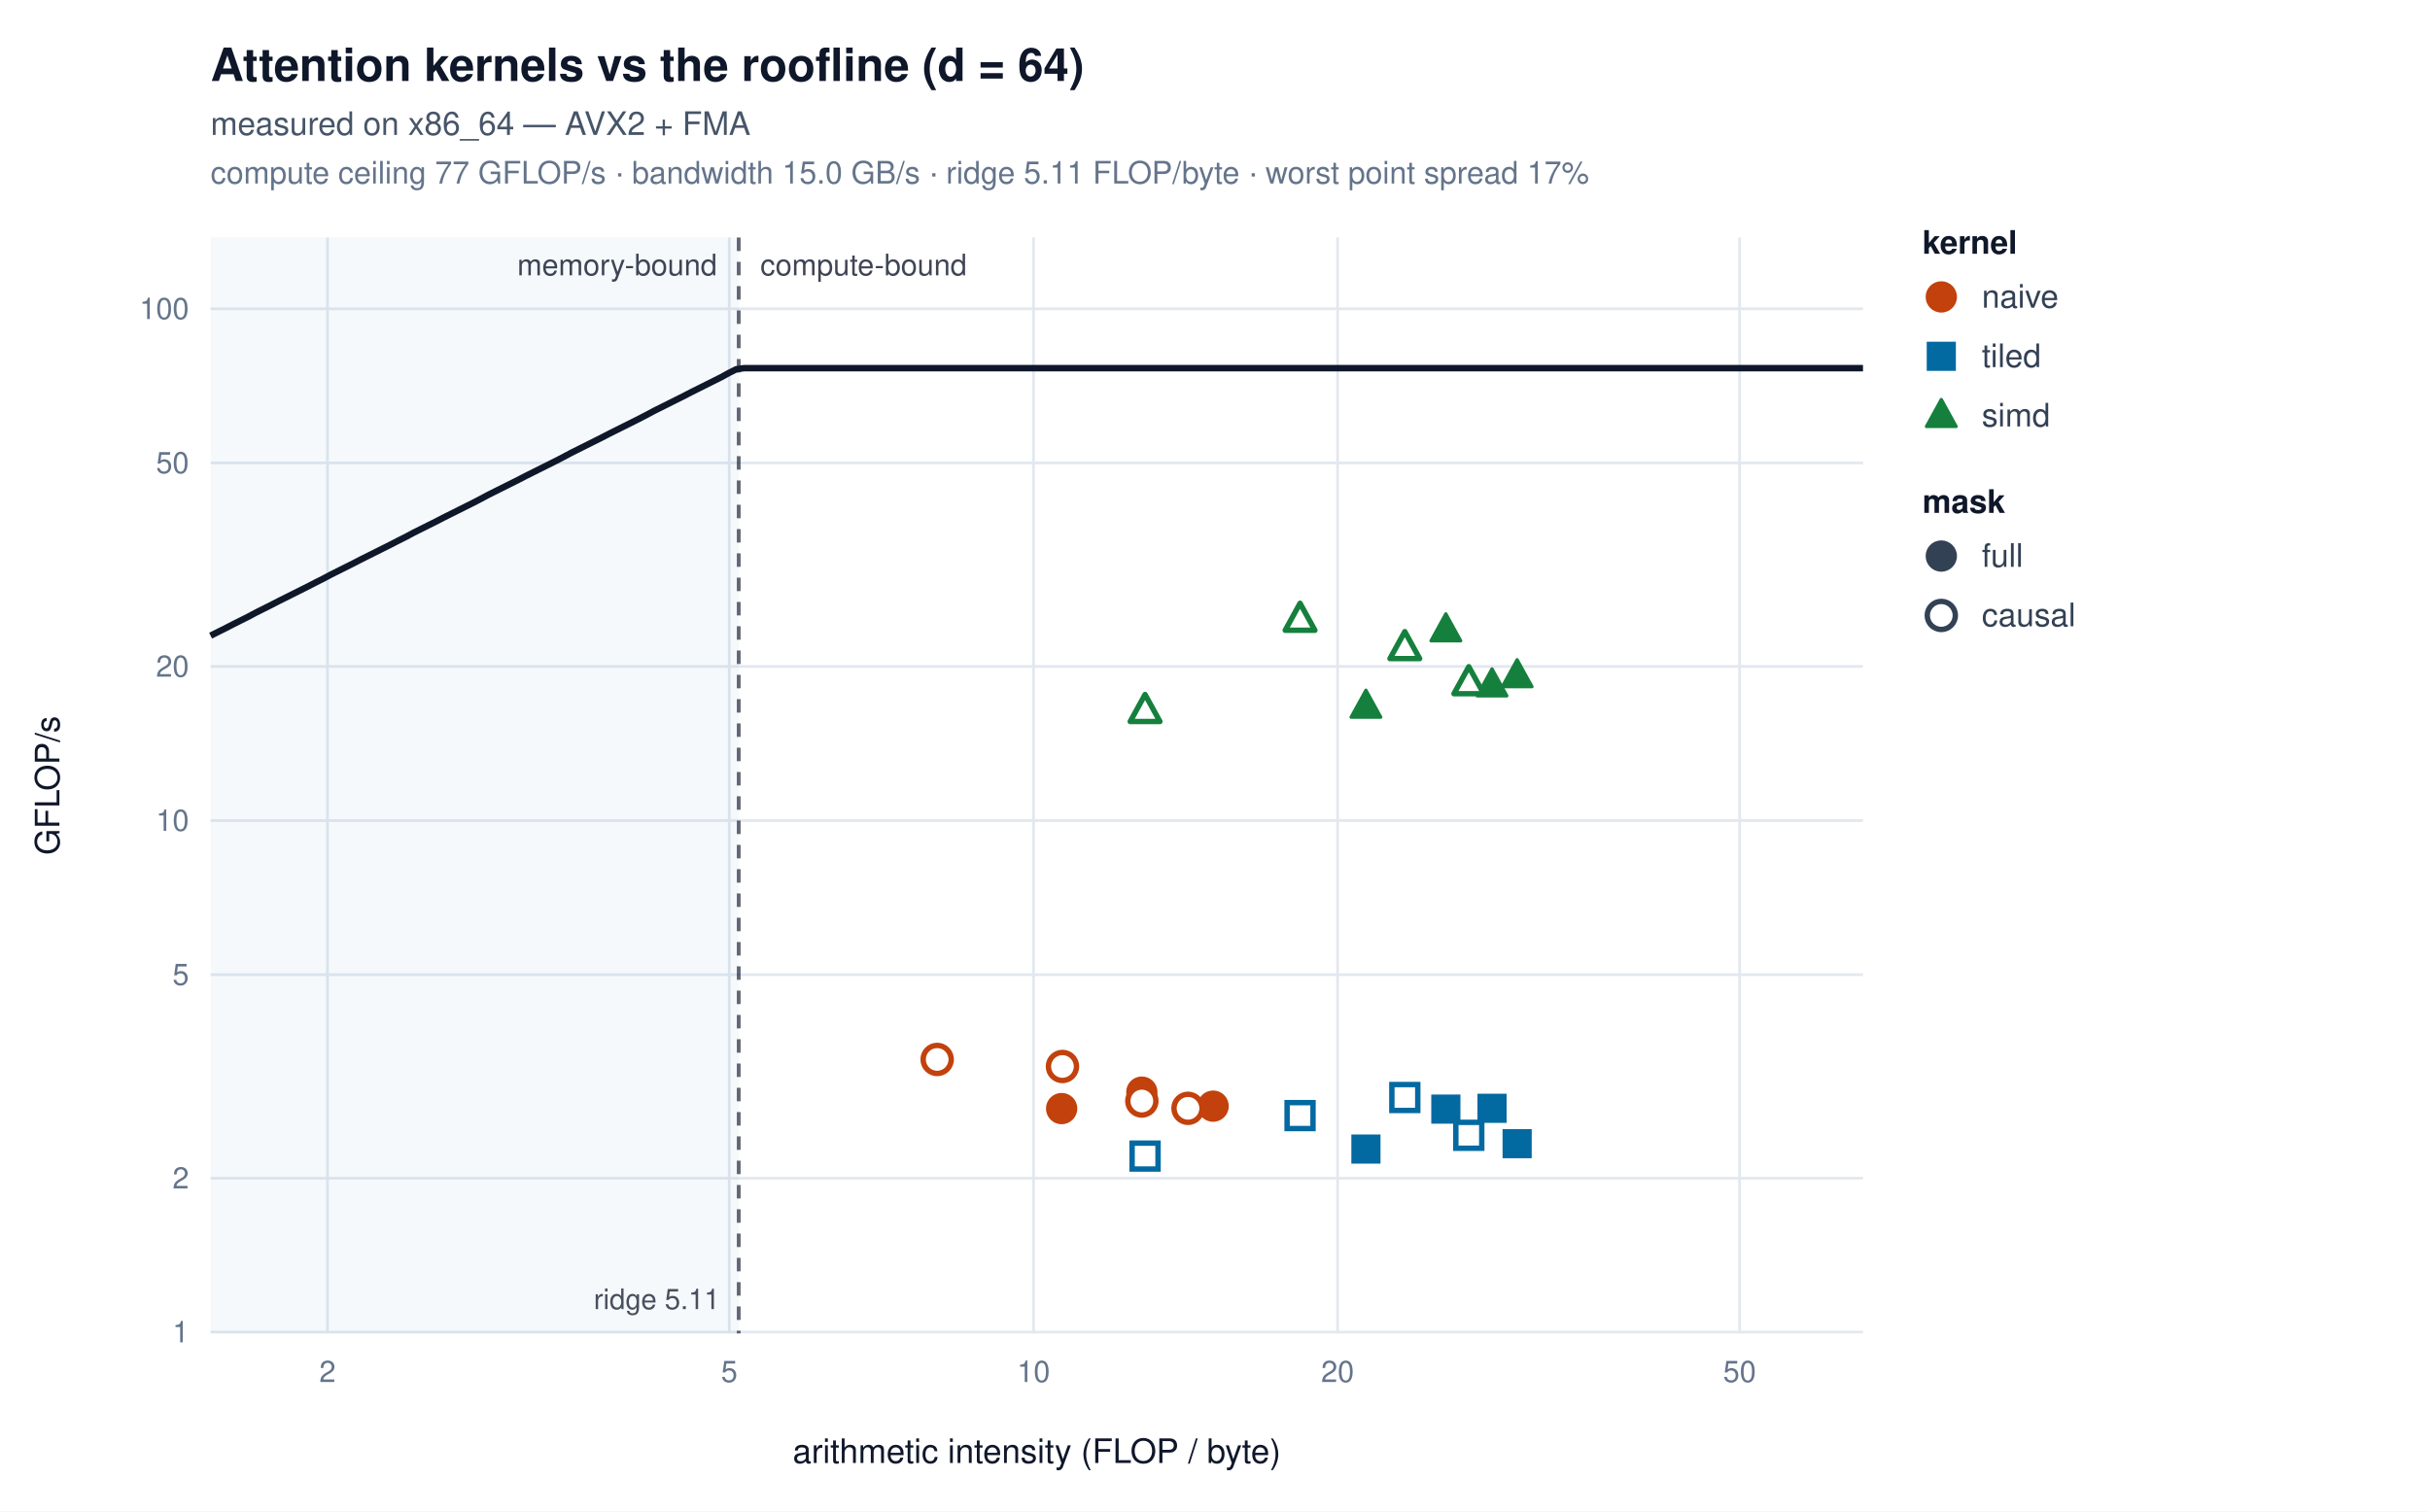
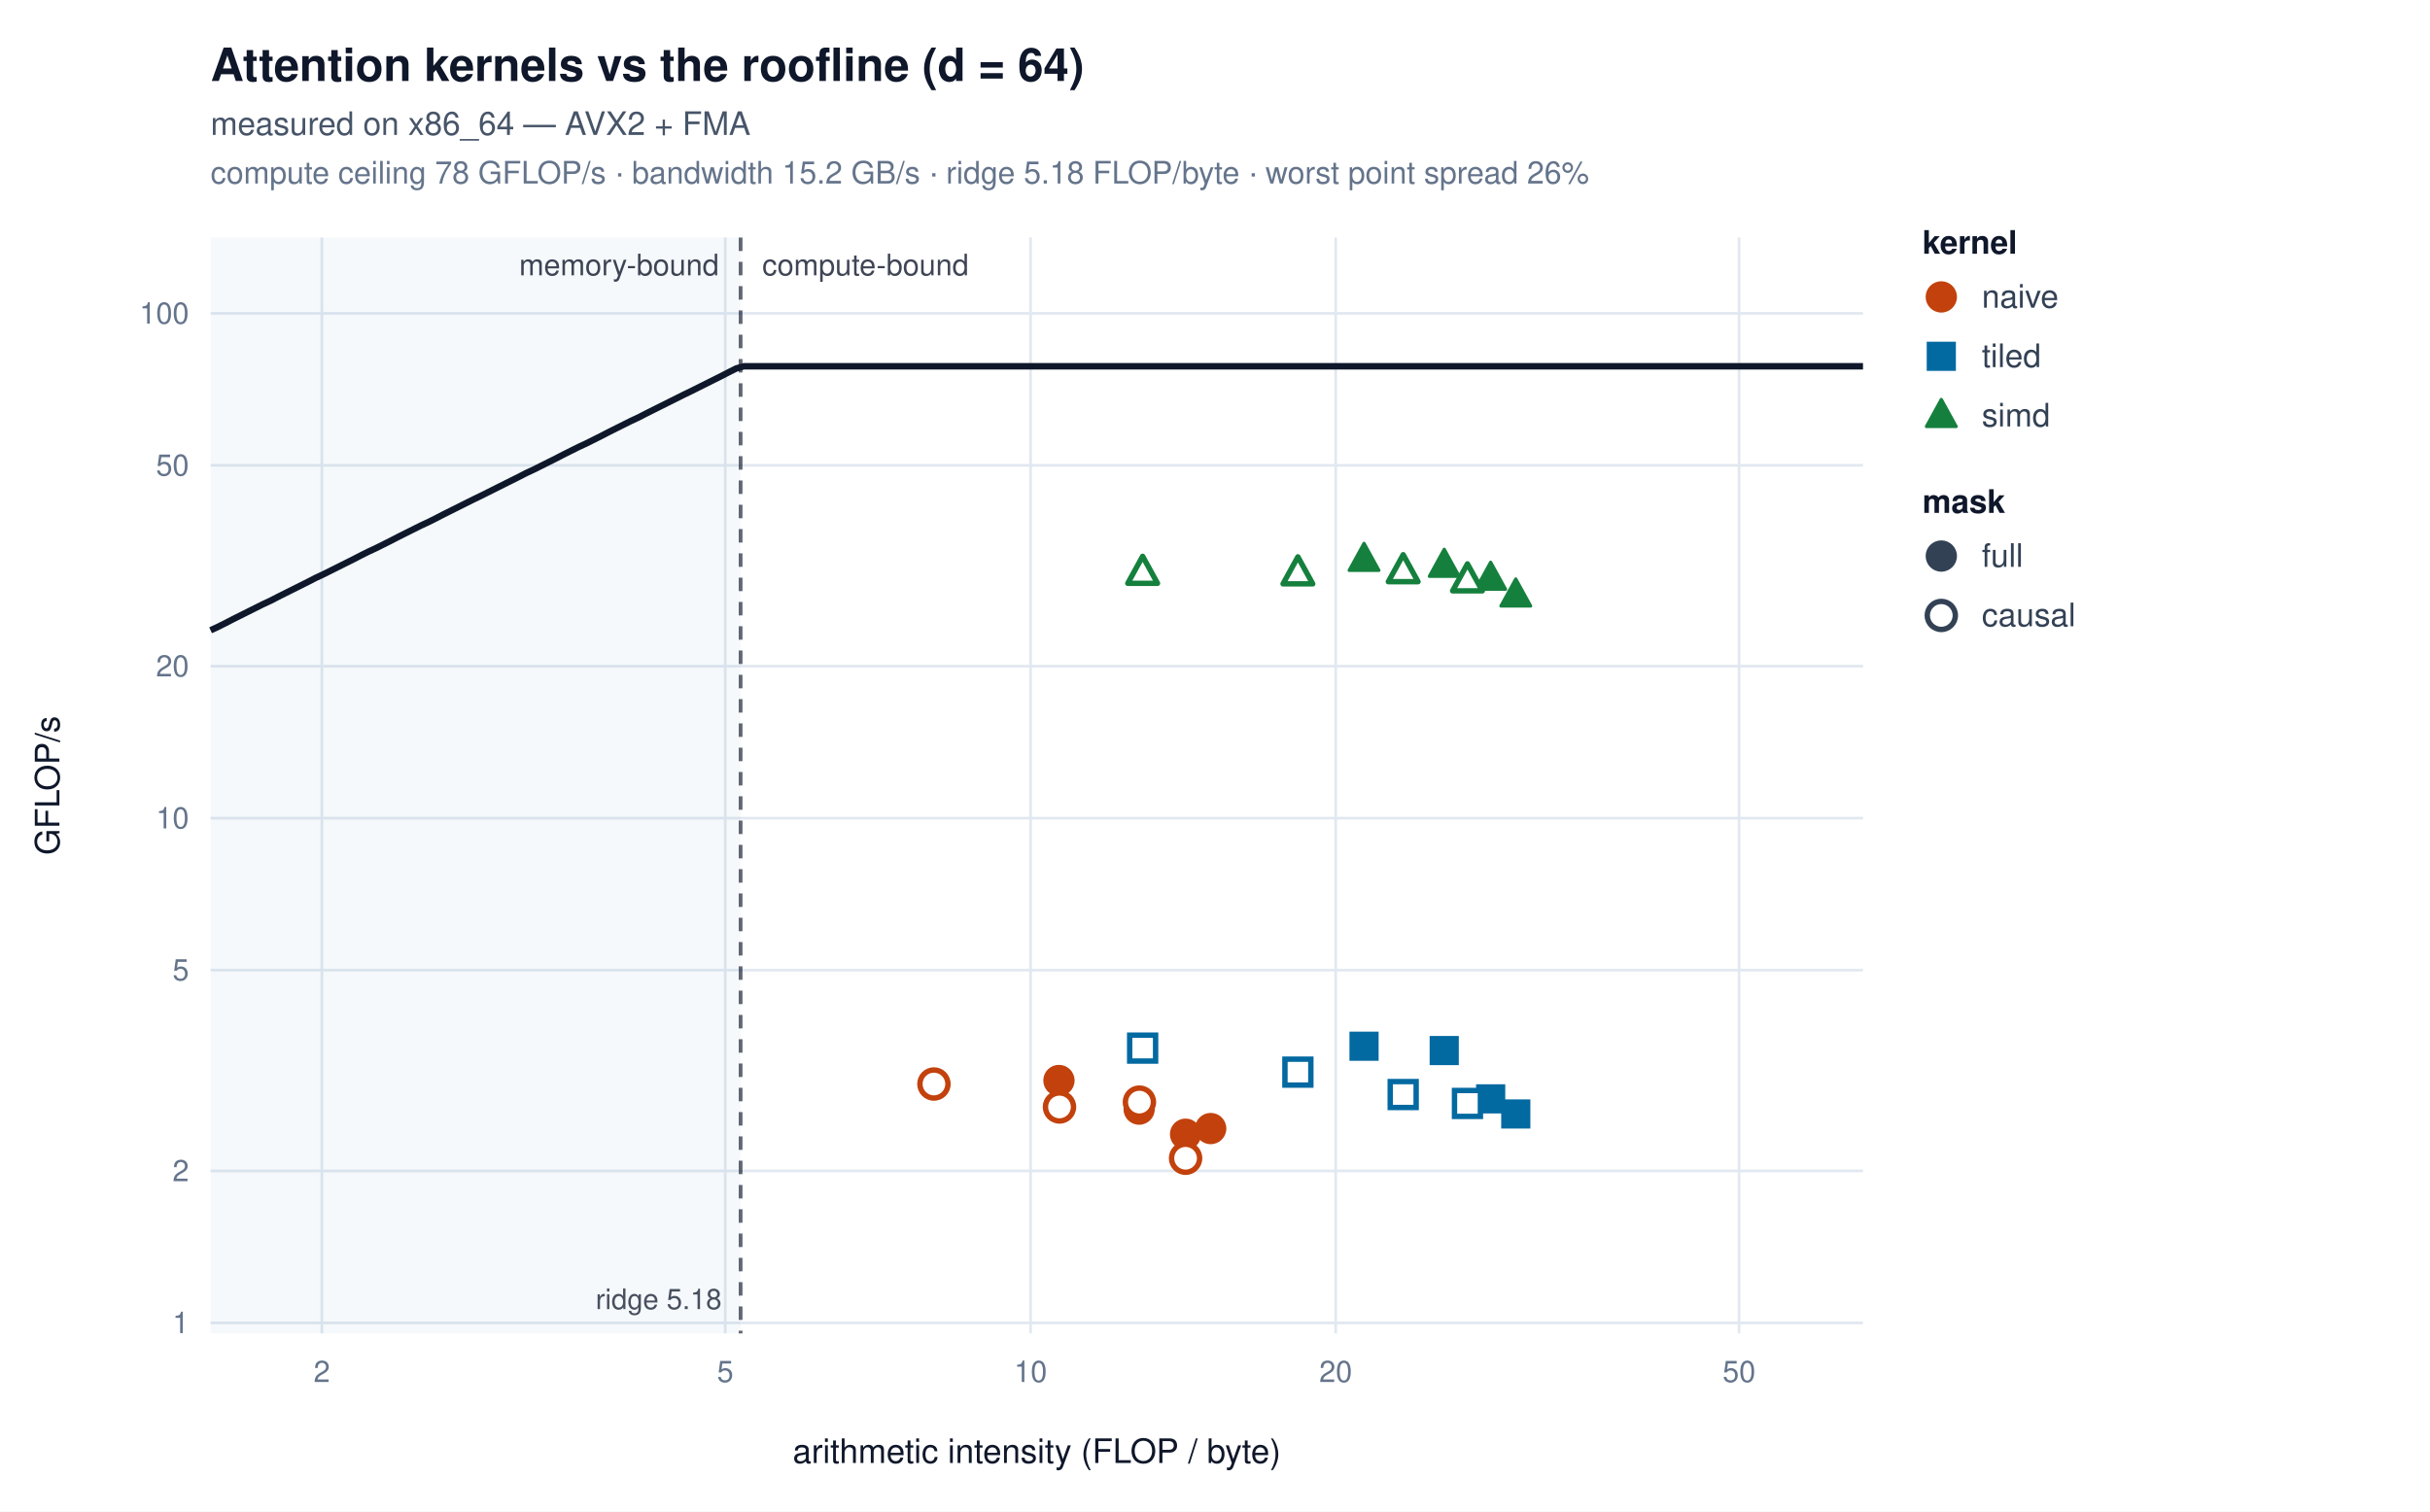
<svg xmlns="http://www.w3.org/2000/svg" viewBox="0 0 900 560" width="900" height="560" font-family="-apple-system, BlinkMacSystemFont, 'Segoe UI', Helvetica, Arial, sans-serif">
  <rect width="900" height="560" fill="#ffffff" />
  <text x="78" y="30" font-size="17" font-weight="600" fill="#0f172a">Attention kernels vs the roofline (d = 64)</text>
  <text x="78" y="50" font-size="12" fill="#475569">measured on x86_64 — AVX2 + FMA</text>
-   <text x="78" y="68" font-size="11.5" fill="#64748b">compute ceiling 77 GFLOP/s  ·  bandwidth 15.0 GB/s  ·  ridge 5.11 FLOP/byte  ·  worst point spread 17%</text>
-   <line x1="121.3" y1="88.0" x2="121.3" y2="494.0" stroke="#e2e8f0" stroke-width="1" />
-   <text x="121.3" y="512.0" font-size="11" fill="#64748b" text-anchor="middle">2</text>
-   <line x1="270.1" y1="88.0" x2="270.1" y2="494.0" stroke="#e2e8f0" stroke-width="1" />
-   <text x="270.1" y="512.0" font-size="11" fill="#64748b" text-anchor="middle">5</text>
-   <line x1="382.8" y1="88.0" x2="382.8" y2="494.0" stroke="#e2e8f0" stroke-width="1" />
-   <text x="382.8" y="512.0" font-size="11" fill="#64748b" text-anchor="middle">10</text>
-   <line x1="495.4" y1="88.0" x2="495.4" y2="494.0" stroke="#e2e8f0" stroke-width="1" />
-   <text x="495.4" y="512.0" font-size="11" fill="#64748b" text-anchor="middle">20</text>
-   <line x1="644.3" y1="88.0" x2="644.3" y2="494.0" stroke="#e2e8f0" stroke-width="1" />
-   <text x="644.3" y="512.0" font-size="11" fill="#64748b" text-anchor="middle">50</text>
-   <line x1="78.0" y1="493.5" x2="690.0" y2="493.5" stroke="#e2e8f0" stroke-width="1" />
-   <text x="70.0" y="497.3" font-size="11" fill="#64748b" text-anchor="end">1</text>
-   <line x1="78.0" y1="436.5" x2="690.0" y2="436.5" stroke="#e2e8f0" stroke-width="1" />
-   <text x="70.0" y="440.3" font-size="11" fill="#64748b" text-anchor="end">2</text>
-   <line x1="78.0" y1="361.1" x2="690.0" y2="361.1" stroke="#e2e8f0" stroke-width="1" />
-   <text x="70.0" y="364.9" font-size="11" fill="#64748b" text-anchor="end">5</text>
-   <line x1="78.0" y1="304.0" x2="690.0" y2="304.0" stroke="#e2e8f0" stroke-width="1" />
-   <text x="70.0" y="307.8" font-size="11" fill="#64748b" text-anchor="end">10</text>
-   <line x1="78.0" y1="246.9" x2="690.0" y2="246.9" stroke="#e2e8f0" stroke-width="1" />
-   <text x="70.0" y="250.7" font-size="11" fill="#64748b" text-anchor="end">20</text>
-   <line x1="78.0" y1="171.5" x2="690.0" y2="171.5" stroke="#e2e8f0" stroke-width="1" />
-   <text x="70.0" y="175.3" font-size="11" fill="#64748b" text-anchor="end">50</text>
-   <line x1="78.0" y1="114.4" x2="690.0" y2="114.4" stroke="#e2e8f0" stroke-width="1" />
-   <text x="70.0" y="118.2" font-size="11" fill="#64748b" text-anchor="end">100</text>
-   <rect x="78.0" y="88.0" width="195.6" height="406.0" fill="#0369a1" opacity="0.04" />
-   <polyline points="78.0,235.5 80.8,234.1 83.6,232.7 86.3,231.3 89.1,229.9 91.9,228.5 94.7,227.0 97.5,225.6 100.3,224.2 103.0,222.8 105.8,221.4 108.6,220.0 111.4,218.6 114.2,217.2 116.9,215.8 119.7,214.4 122.5,212.9 125.3,211.5 128.1,210.1 130.9,208.7 133.6,207.3 136.4,205.9 139.2,204.5 142.0,203.1 144.8,201.7 147.5,200.3 150.3,198.9 153.1,197.4 155.9,196.0 158.7,194.6 161.5,193.2 164.2,191.8 167.0,190.4 169.8,189.0 172.6,187.6 175.4,186.2 178.1,184.8 180.9,183.3 183.7,181.9 186.5,180.5 189.3,179.1 192.1,177.7 194.8,176.3 197.6,174.9 200.4,173.5 203.2,172.1 206.0,170.7 208.7,169.3 211.5,167.8 214.3,166.4 217.1,165.0 219.9,163.6 222.7,162.2 225.4,160.8 228.2,159.4 231.0,158.0 233.8,156.6 236.6,155.2 239.3,153.8 242.1,152.3 244.9,150.9 247.7,149.5 250.5,148.1 253.3,146.7 256.0,145.3 258.8,143.9 261.6,142.5 264.4,141.1 267.2,139.7 269.9,138.2 272.7,136.8 275.5,136.4 278.3,136.4 281.1,136.4 283.9,136.4 286.6,136.4 289.4,136.4 292.2,136.4 295.0,136.4 297.8,136.4 300.5,136.4 303.3,136.4 306.1,136.4 308.9,136.4 311.7,136.4 314.5,136.4 317.2,136.4 320.0,136.4 322.8,136.4 325.6,136.4 328.4,136.4 331.1,136.4 333.9,136.4 336.7,136.4 339.5,136.4 342.3,136.4 345.1,136.4 347.8,136.4 350.6,136.4 353.4,136.4 356.2,136.4 359.0,136.4 361.7,136.4 364.5,136.4 367.3,136.4 370.1,136.4 372.9,136.4 375.7,136.4 378.4,136.4 381.2,136.4 384.0,136.4 386.8,136.4 389.6,136.4 392.3,136.4 395.1,136.4 397.9,136.4 400.7,136.4 403.5,136.4 406.3,136.4 409.0,136.4 411.8,136.4 414.6,136.4 417.4,136.4 420.2,136.4 422.9,136.4 425.7,136.4 428.5,136.4 431.3,136.4 434.1,136.4 436.9,136.4 439.6,136.4 442.4,136.4 445.2,136.4 448.0,136.4 450.8,136.4 453.5,136.4 456.3,136.4 459.1,136.4 461.9,136.4 464.7,136.4 467.5,136.4 470.2,136.4 473.0,136.4 475.8,136.4 478.6,136.4 481.4,136.4 484.1,136.4 486.9,136.4 489.7,136.4 492.5,136.4 495.3,136.4 498.1,136.4 500.8,136.4 503.6,136.4 506.4,136.4 509.2,136.4 512.0,136.4 514.7,136.4 517.5,136.4 520.3,136.4 523.1,136.4 525.9,136.4 528.7,136.4 531.4,136.4 534.2,136.4 537.0,136.4 539.8,136.4 542.6,136.4 545.3,136.4 548.1,136.4 550.9,136.4 553.7,136.4 556.5,136.4 559.3,136.4 562.0,136.4 564.8,136.4 567.6,136.4 570.4,136.4 573.2,136.4 575.9,136.4 578.7,136.4 581.5,136.4 584.3,136.4 587.1,136.4 589.9,136.4 592.6,136.4 595.4,136.4 598.2,136.4 601.0,136.4 603.8,136.4 606.5,136.4 609.3,136.4 612.1,136.4 614.9,136.4 617.7,136.4 620.5,136.4 623.2,136.4 626.0,136.4 628.8,136.4 631.6,136.4 634.4,136.4 637.1,136.4 639.9,136.4 642.7,136.4 645.5,136.4 648.3,136.4 651.1,136.4 653.8,136.4 656.6,136.4 659.4,136.4 662.2,136.4 665.0,136.4 667.7,136.4 670.5,136.4 673.3,136.4 676.1,136.4 678.9,136.4 681.7,136.4 684.4,136.4 687.2,136.4 690.0,136.4" fill="none" stroke="#0f172a" stroke-width="2.4" stroke-linejoin="round" />
-   <line x1="273.6" y1="88.0" x2="273.6" y2="494.0" stroke="#0f172a" stroke-width="1.4" stroke-dasharray="5 4" opacity="0.65" />
-   <text x="265.6" y="102.0" font-size="11" fill="#0f172a" text-anchor="end" opacity="0.8">memory-bound</text>
-   <text x="281.6" y="102.0" font-size="11" fill="#0f172a" opacity="0.8">compute-bound</text>
-   <text x="266.6" y="485.0" font-size="10.5" fill="#0f172a" text-anchor="end" opacity="0.75">ridge 5.11</text>
-   <circle cx="393.2" cy="410.7" r="5.2" fill="#c2410c" stroke="#c2410c" stroke-width="1.2" />
-   <rect x="501.1" y="420.9" width="9.6" height="9.6" fill="#0369a1" stroke="#0369a1" stroke-width="1.2" />
-   <polygon points="505.9,255.7 511.4,265.7 500.4,265.7" fill="#15803d" stroke="#15803d" stroke-width="1.2" stroke-linejoin="round" />
-   <circle cx="347.1" cy="392.5" r="5.2" fill="#ffffff" stroke="#c2410c" stroke-width="2" />
-   <rect x="419.3" y="423.5" width="9.6" height="9.6" fill="#ffffff" stroke="#0369a1" stroke-width="2" />
-   <polygon points="424.1,257.3 429.6,267.3 418.6,267.3" fill="#ffffff" stroke="#15803d" stroke-width="2" stroke-linejoin="round" />
-   <circle cx="422.9" cy="404.6" r="5.2" fill="#c2410c" stroke="#c2410c" stroke-width="1.2" />
-   <rect x="530.7" y="406.1" width="9.6" height="9.6" fill="#0369a1" stroke="#0369a1" stroke-width="1.2" />
-   <polygon points="535.5,227.4 541.0,237.4 530.0,237.4" fill="#15803d" stroke="#15803d" stroke-width="1.2" stroke-linejoin="round" />
-   <circle cx="393.5" cy="395.1" r="5.2" fill="#ffffff" stroke="#c2410c" stroke-width="2" />
-   <rect x="476.7" y="408.5" width="9.6" height="9.6" fill="#ffffff" stroke="#0369a1" stroke-width="2" />
-   <polygon points="481.5,223.5 487.0,233.5 476.0,233.5" fill="#ffffff" stroke="#15803d" stroke-width="2" stroke-linejoin="round" />
-   <circle cx="440.0" cy="410.7" r="5.2" fill="#c2410c" stroke="#c2410c" stroke-width="1.2" />
-   <rect x="547.8" y="405.8" width="9.6" height="9.6" fill="#0369a1" stroke="#0369a1" stroke-width="1.2" />
-   <polygon points="552.6,247.8 558.1,257.8 547.1,257.8" fill="#15803d" stroke="#15803d" stroke-width="1.2" stroke-linejoin="round" />
-   <circle cx="422.9" cy="407.9" r="5.2" fill="#ffffff" stroke="#c2410c" stroke-width="2" />
-   <rect x="515.5" y="401.8" width="9.6" height="9.6" fill="#ffffff" stroke="#0369a1" stroke-width="2" />
-   <polygon points="520.3,234.0 525.8,244.0 514.8,244.0" fill="#ffffff" stroke="#15803d" stroke-width="2" stroke-linejoin="round" />
-   <circle cx="449.3" cy="409.8" r="5.2" fill="#c2410c" stroke="#c2410c" stroke-width="1.2" />
-   <rect x="557.1" y="418.9" width="9.6" height="9.6" fill="#0369a1" stroke="#0369a1" stroke-width="1.2" />
-   <polygon points="561.9,244.4 567.4,254.4 556.4,254.4" fill="#15803d" stroke="#15803d" stroke-width="1.2" stroke-linejoin="round" />
-   <circle cx="440.0" cy="410.6" r="5.2" fill="#ffffff" stroke="#c2410c" stroke-width="2" />
-   <rect x="539.2" y="415.8" width="9.6" height="9.6" fill="#ffffff" stroke="#0369a1" stroke-width="2" />
-   <polygon points="544.0,247.0 549.5,257.0 538.5,257.0" fill="#ffffff" stroke="#15803d" stroke-width="2" stroke-linejoin="round" />
+   <text x="78" y="68" font-size="11.5" fill="#64748b">compute ceiling 78 GFLOP/s  ·  bandwidth 15.2 GB/s  ·  ridge 5.18 FLOP/byte  ·  worst point spread 26%</text>
+   <line x1="119.2" y1="88.0" x2="119.2" y2="494.0" stroke="#e2e8f0" stroke-width="1" />
+   <text x="119.2" y="512.0" font-size="11" fill="#64748b" text-anchor="middle">2</text>
+   <line x1="268.6" y1="88.0" x2="268.6" y2="494.0" stroke="#e2e8f0" stroke-width="1" />
+   <text x="268.6" y="512.0" font-size="11" fill="#64748b" text-anchor="middle">5</text>
+   <line x1="381.7" y1="88.0" x2="381.7" y2="494.0" stroke="#e2e8f0" stroke-width="1" />
+   <text x="381.7" y="512.0" font-size="11" fill="#64748b" text-anchor="middle">10</text>
+   <line x1="494.7" y1="88.0" x2="494.7" y2="494.0" stroke="#e2e8f0" stroke-width="1" />
+   <text x="494.7" y="512.0" font-size="11" fill="#64748b" text-anchor="middle">20</text>
+   <line x1="644.1" y1="88.0" x2="644.1" y2="494.0" stroke="#e2e8f0" stroke-width="1" />
+   <text x="644.1" y="512.0" font-size="11" fill="#64748b" text-anchor="middle">50</text>
+   <line x1="78.0" y1="490.1" x2="690.0" y2="490.1" stroke="#e2e8f0" stroke-width="1" />
+   <text x="70.0" y="493.9" font-size="11" fill="#64748b" text-anchor="end">1</text>
+   <line x1="78.0" y1="433.8" x2="690.0" y2="433.8" stroke="#e2e8f0" stroke-width="1" />
+   <text x="70.0" y="437.6" font-size="11" fill="#64748b" text-anchor="end">2</text>
+   <line x1="78.0" y1="359.4" x2="690.0" y2="359.4" stroke="#e2e8f0" stroke-width="1" />
+   <text x="70.0" y="363.2" font-size="11" fill="#64748b" text-anchor="end">5</text>
+   <line x1="78.0" y1="303.1" x2="690.0" y2="303.1" stroke="#e2e8f0" stroke-width="1" />
+   <text x="70.0" y="306.9" font-size="11" fill="#64748b" text-anchor="end">10</text>
+   <line x1="78.0" y1="246.8" x2="690.0" y2="246.8" stroke="#e2e8f0" stroke-width="1" />
+   <text x="70.0" y="250.6" font-size="11" fill="#64748b" text-anchor="end">20</text>
+   <line x1="78.0" y1="172.4" x2="690.0" y2="172.4" stroke="#e2e8f0" stroke-width="1" />
+   <text x="70.0" y="176.2" font-size="11" fill="#64748b" text-anchor="end">50</text>
+   <line x1="78.0" y1="116.1" x2="690.0" y2="116.1" stroke="#e2e8f0" stroke-width="1" />
+   <text x="70.0" y="119.9" font-size="11" fill="#64748b" text-anchor="end">100</text>
+   <rect x="78.0" y="88.0" width="196.3" height="406.0" fill="#0369a1" opacity="0.04" />
+   <polyline points="78.0,233.5 80.8,232.2 83.6,230.8 86.3,229.4 89.1,228.0 91.9,226.6 94.7,225.2 97.5,223.8 100.3,222.5 103.0,221.1 105.8,219.7 108.6,218.3 111.4,216.9 114.2,215.5 116.9,214.1 119.7,212.8 122.5,211.4 125.3,210.0 128.1,208.6 130.9,207.2 133.6,205.8 136.4,204.4 139.2,203.1 142.0,201.7 144.8,200.3 147.5,198.9 150.3,197.5 153.1,196.1 155.9,194.7 158.7,193.4 161.5,192.0 164.2,190.6 167.0,189.2 169.8,187.8 172.6,186.4 175.4,185.0 178.1,183.7 180.9,182.3 183.7,180.9 186.5,179.5 189.3,178.1 192.1,176.7 194.8,175.3 197.6,174.0 200.4,172.6 203.2,171.2 206.0,169.8 208.7,168.4 211.5,167.0 214.3,165.6 217.1,164.3 219.9,162.9 222.7,161.5 225.4,160.1 228.2,158.7 231.0,157.3 233.8,155.9 236.6,154.6 239.3,153.2 242.1,151.8 244.9,150.4 247.7,149.0 250.5,147.6 253.3,146.2 256.0,144.9 258.8,143.5 261.6,142.1 264.4,140.7 267.2,139.3 269.9,137.9 272.7,136.5 275.5,135.7 278.3,135.7 281.1,135.7 283.9,135.7 286.6,135.7 289.4,135.7 292.2,135.7 295.0,135.7 297.8,135.7 300.5,135.7 303.3,135.7 306.1,135.7 308.9,135.7 311.7,135.7 314.5,135.7 317.2,135.7 320.0,135.7 322.8,135.7 325.6,135.7 328.4,135.7 331.1,135.7 333.9,135.7 336.7,135.7 339.5,135.7 342.3,135.7 345.1,135.7 347.8,135.7 350.6,135.7 353.4,135.7 356.2,135.7 359.0,135.7 361.7,135.7 364.5,135.7 367.3,135.7 370.1,135.7 372.9,135.7 375.7,135.7 378.4,135.7 381.2,135.7 384.0,135.7 386.8,135.7 389.6,135.7 392.3,135.7 395.1,135.7 397.9,135.7 400.7,135.7 403.5,135.7 406.3,135.7 409.0,135.7 411.8,135.7 414.6,135.7 417.4,135.7 420.2,135.7 422.9,135.7 425.7,135.7 428.5,135.7 431.3,135.7 434.1,135.7 436.9,135.7 439.6,135.7 442.4,135.7 445.2,135.7 448.0,135.7 450.8,135.7 453.5,135.7 456.3,135.7 459.1,135.7 461.9,135.7 464.7,135.7 467.5,135.7 470.2,135.7 473.0,135.7 475.8,135.7 478.6,135.7 481.4,135.7 484.1,135.7 486.9,135.7 489.7,135.7 492.5,135.7 495.3,135.7 498.1,135.7 500.8,135.7 503.6,135.7 506.4,135.7 509.2,135.7 512.0,135.7 514.7,135.7 517.5,135.7 520.3,135.7 523.1,135.7 525.9,135.7 528.7,135.7 531.4,135.7 534.2,135.7 537.0,135.7 539.8,135.7 542.6,135.7 545.3,135.7 548.1,135.7 550.9,135.7 553.7,135.7 556.5,135.7 559.3,135.7 562.0,135.7 564.8,135.7 567.6,135.7 570.4,135.7 573.2,135.7 575.9,135.7 578.7,135.7 581.5,135.7 584.3,135.7 587.1,135.7 589.9,135.7 592.6,135.7 595.4,135.7 598.2,135.7 601.0,135.7 603.8,135.7 606.5,135.7 609.3,135.7 612.1,135.7 614.9,135.7 617.7,135.7 620.5,135.7 623.2,135.7 626.0,135.7 628.8,135.7 631.6,135.7 634.4,135.7 637.1,135.7 639.9,135.7 642.7,135.7 645.5,135.7 648.3,135.7 651.1,135.7 653.8,135.7 656.6,135.7 659.4,135.7 662.2,135.7 665.0,135.7 667.7,135.7 670.5,135.7 673.3,135.7 676.1,135.7 678.9,135.7 681.7,135.7 684.4,135.7 687.2,135.7 690.0,135.7" fill="none" stroke="#0f172a" stroke-width="2.4" stroke-linejoin="round" />
+   <line x1="274.3" y1="88.0" x2="274.3" y2="494.0" stroke="#0f172a" stroke-width="1.4" stroke-dasharray="5 4" opacity="0.65" />
+   <text x="266.3" y="102.0" font-size="11" fill="#0f172a" text-anchor="end" opacity="0.8">memory-bound</text>
+   <text x="282.3" y="102.0" font-size="11" fill="#0f172a" opacity="0.8">compute-bound</text>
+   <text x="267.3" y="485.0" font-size="10.5" fill="#0f172a" text-anchor="end" opacity="0.75">ridge 5.18</text>
+   <circle cx="392.2" cy="400.3" r="5.2" fill="#c2410c" stroke="#c2410c" stroke-width="1.2" />
+   <rect x="500.4" y="382.8" width="9.6" height="9.6" fill="#0369a1" stroke="#0369a1" stroke-width="1.2" />
+   <polygon points="505.2,201.3 510.7,211.3 499.7,211.3" fill="#15803d" stroke="#15803d" stroke-width="1.2" stroke-linejoin="round" />
+   <circle cx="345.9" cy="401.6" r="5.2" fill="#ffffff" stroke="#c2410c" stroke-width="2" />
+   <rect x="418.4" y="383.5" width="9.6" height="9.6" fill="#ffffff" stroke="#0369a1" stroke-width="2" />
+   <polygon points="423.2,206.1 428.7,216.1 417.7,216.1" fill="#ffffff" stroke="#15803d" stroke-width="2" stroke-linejoin="round" />
+   <circle cx="421.9" cy="410.9" r="5.2" fill="#c2410c" stroke="#c2410c" stroke-width="1.2" />
+   <rect x="530.1" y="384.4" width="9.6" height="9.6" fill="#0369a1" stroke="#0369a1" stroke-width="1.2" />
+   <polygon points="534.9,203.5 540.4,213.5 529.4,213.5" fill="#15803d" stroke="#15803d" stroke-width="1.2" stroke-linejoin="round" />
+   <circle cx="392.4" cy="410.1" r="5.2" fill="#ffffff" stroke="#c2410c" stroke-width="2" />
+   <rect x="475.9" y="392.4" width="9.6" height="9.6" fill="#ffffff" stroke="#0369a1" stroke-width="2" />
+   <polygon points="480.7,206.3 486.2,216.3 475.2,216.3" fill="#ffffff" stroke="#15803d" stroke-width="2" stroke-linejoin="round" />
+   <circle cx="439.1" cy="420.2" r="5.2" fill="#c2410c" stroke="#c2410c" stroke-width="1.2" />
+   <rect x="547.3" y="402.3" width="9.6" height="9.6" fill="#0369a1" stroke="#0369a1" stroke-width="1.2" />
+   <polygon points="552.1,208.3 557.6,218.3 546.6,218.3" fill="#15803d" stroke="#15803d" stroke-width="1.2" stroke-linejoin="round" />
+   <circle cx="422.0" cy="408.3" r="5.2" fill="#ffffff" stroke="#c2410c" stroke-width="2" />
+   <rect x="514.9" y="400.7" width="9.6" height="9.6" fill="#ffffff" stroke="#0369a1" stroke-width="2" />
+   <polygon points="519.7,205.5 525.2,215.5 514.2,215.5" fill="#ffffff" stroke="#15803d" stroke-width="2" stroke-linejoin="round" />
+   <circle cx="448.4" cy="418.1" r="5.2" fill="#c2410c" stroke="#c2410c" stroke-width="1.2" />
+   <rect x="556.6" y="407.9" width="9.6" height="9.6" fill="#0369a1" stroke="#0369a1" stroke-width="1.2" />
+   <polygon points="561.4,214.5 566.9,224.5 555.9,224.5" fill="#15803d" stroke="#15803d" stroke-width="1.2" stroke-linejoin="round" />
+   <circle cx="439.1" cy="429.1" r="5.2" fill="#ffffff" stroke="#c2410c" stroke-width="2" />
+   <rect x="538.7" y="404.0" width="9.6" height="9.6" fill="#ffffff" stroke="#0369a1" stroke-width="2" />
+   <polygon points="543.5,208.9 549.0,218.9 538.0,218.9" fill="#ffffff" stroke="#15803d" stroke-width="2" stroke-linejoin="round" />
  <text x="384.0" y="542.0" font-size="12.5" fill="#0f172a" text-anchor="middle">arithmetic intensity (FLOP / byte)</text>
  <text transform="translate(22,291.0) rotate(-90)" font-size="12.5" fill="#0f172a" text-anchor="middle">GFLOP/s</text>
  <text x="712.0" y="94.0" font-size="12" font-weight="600" fill="#0f172a">kernel</text>
  <circle cx="719.0" cy="110.0" r="5.2" fill="#c2410c" stroke="#c2410c" stroke-width="1.2" />
  <text x="734.0" y="114.0" font-size="12" fill="#334155">naive</text>
  <rect x="714.2" y="127.2" width="9.6" height="9.6" fill="#0369a1" stroke="#0369a1" stroke-width="1.2" />
  <text x="734.0" y="136.0" font-size="12" fill="#334155">tiled</text>
  <polygon points="719.0,148.0 724.5,158.0 713.5,158.0" fill="#15803d" stroke="#15803d" stroke-width="1.2" stroke-linejoin="round" />
  <text x="734.0" y="158.0" font-size="12" fill="#334155">simd</text>
  <text x="712.0" y="190.0" font-size="12" font-weight="600" fill="#0f172a">mask</text>
  <circle cx="719.0" cy="206.0" r="5.2" fill="#334155" stroke="#334155" stroke-width="1.2" />
  <text x="734.0" y="210.0" font-size="12" fill="#334155">full</text>
  <circle cx="719.0" cy="228.0" r="5.2" fill="#ffffff" stroke="#334155" stroke-width="2" />
  <text x="734.0" y="232.0" font-size="12" fill="#334155">causal</text>
</svg>
